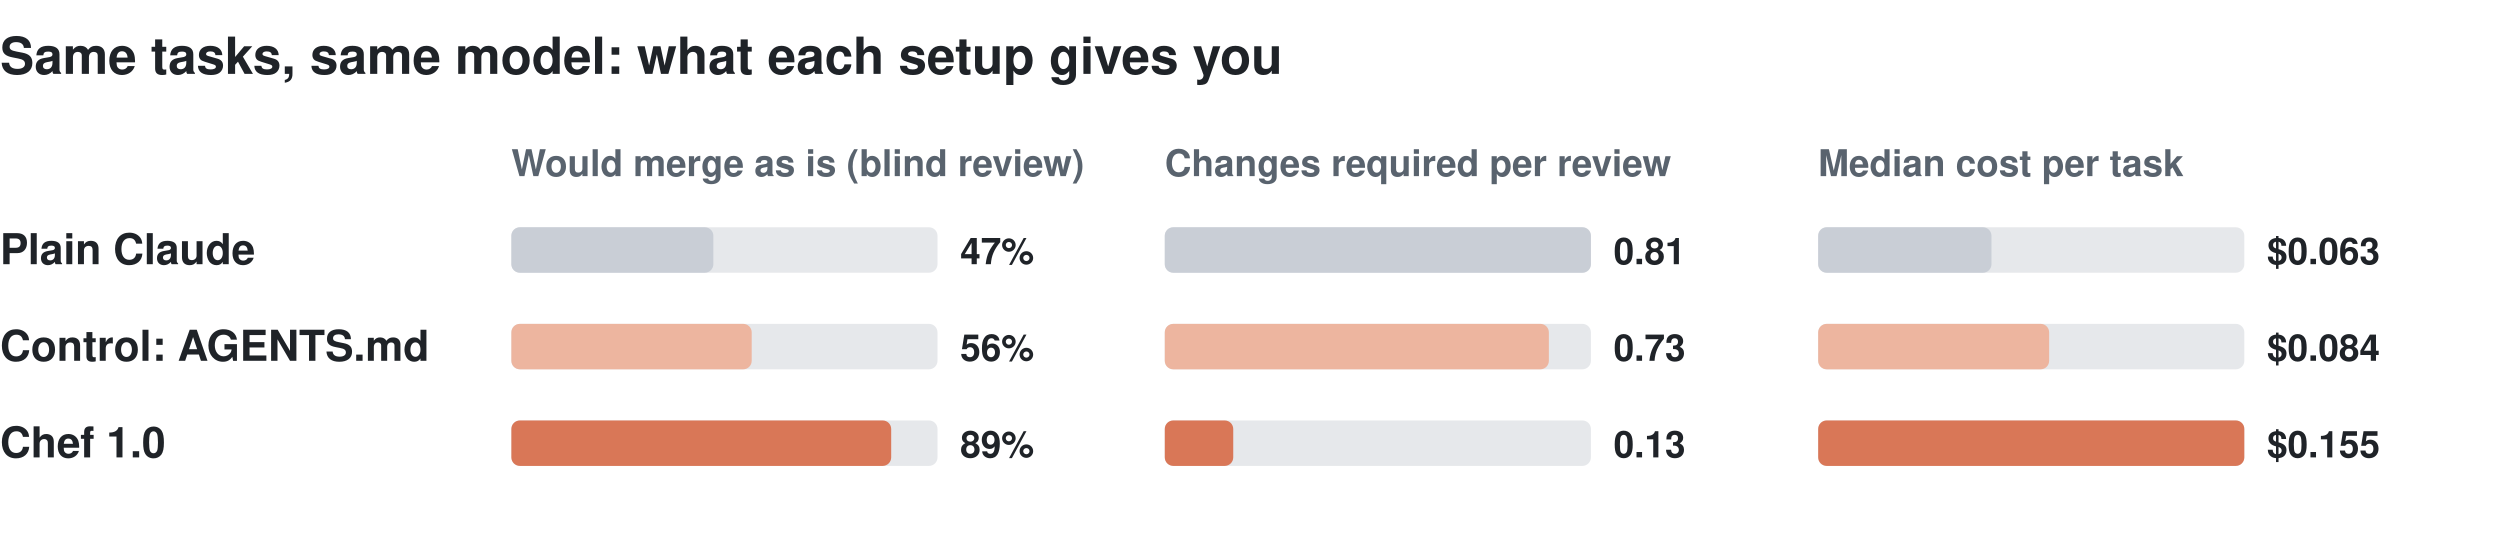
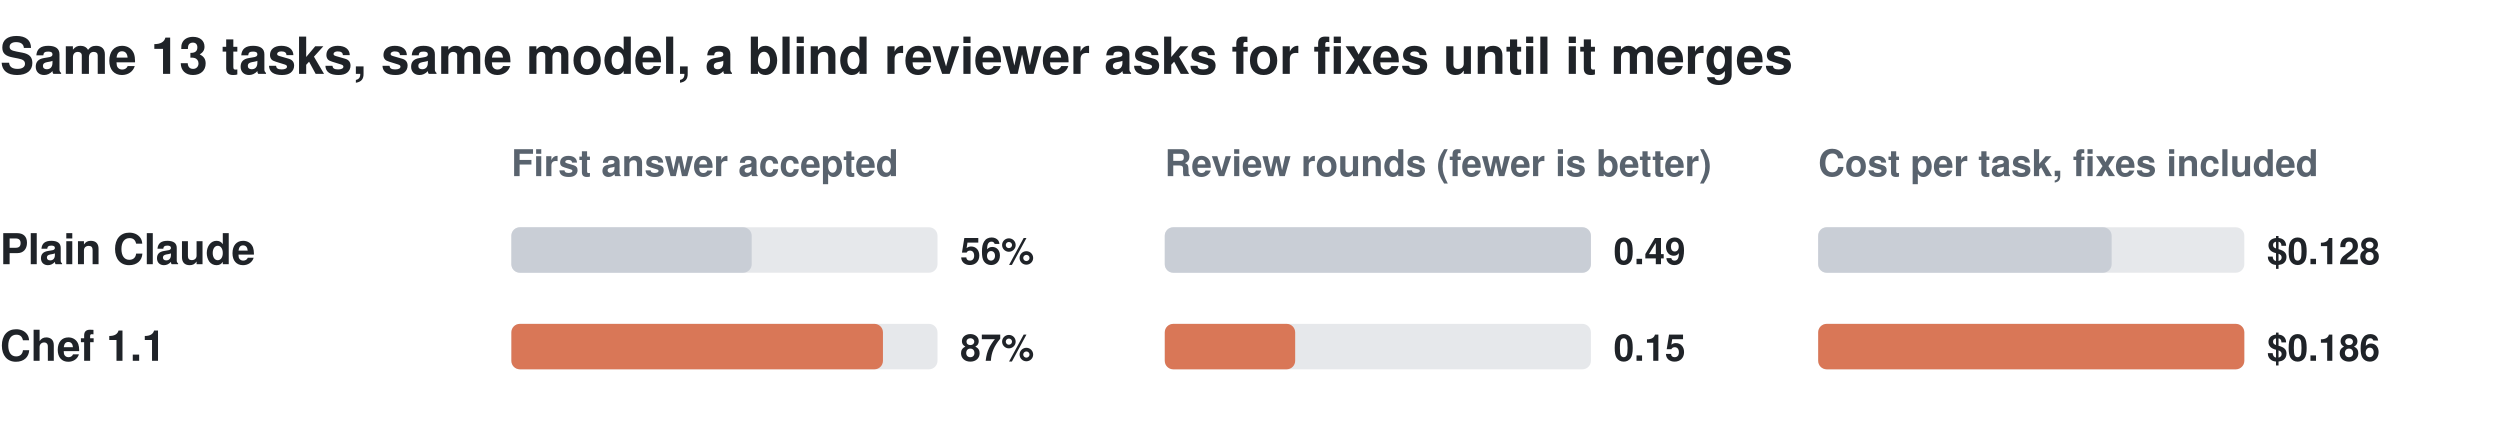
- <svg xmlns="http://www.w3.org/2000/svg" width="880" height="188" viewBox="0 0 880 188" role="img" aria-label="Plain Claude: merged as is 47%, 0.81 changes required per review, median cost $0.063 per task; Control: AGENTS.md: merged as is 56%, 0.73 changes required per review, median cost $0.084 per task; Chef 1.0: merged as is 89%, 0.13 changes required per review, median cost $0.155 per task">
-   <text x="0.0" y="26.0" fill="#1F2328" font-family="-apple-system, BlinkMacSystemFont, 'Segoe UI', Helvetica, Arial, sans-serif" font-size="18" font-weight="600" text-anchor="start">Same tasks, same model: what each setup gives you</text>
-   <text x="180.0" y="62.0" fill="#59636E" font-family="-apple-system, BlinkMacSystemFont, 'Segoe UI', Helvetica, Arial, sans-serif" font-size="13" font-weight="600" text-anchor="start">Would merge as is (blind review)</text>
-   <text x="410.0" y="62.0" fill="#59636E" font-family="-apple-system, BlinkMacSystemFont, 'Segoe UI', Helvetica, Arial, sans-serif" font-size="13" font-weight="600" text-anchor="start">Changes required per review</text>
-   <text x="640.0" y="62.0" fill="#59636E" font-family="-apple-system, BlinkMacSystemFont, 'Segoe UI', Helvetica, Arial, sans-serif" font-size="13" font-weight="600" text-anchor="start">Median cost per task</text>
+ <svg xmlns="http://www.w3.org/2000/svg" width="880" height="154" viewBox="0 0 880 154" role="img" aria-label="Plain Claude: first answer accepted 56%, 0.49 review rounds per task, $0.128 per task with fixes; Chef 1.1: first answer accepted 87%, 0.15 review rounds per task, $0.186 per task with fixes">
+   <text x="0.0" y="26.0" fill="#1F2328" font-family="-apple-system, BlinkMacSystemFont, 'Segoe UI', Helvetica, Arial, sans-serif" font-size="18" font-weight="600" text-anchor="start">Same 13 tasks, same model, a blind reviewer asks for fixes until it merges</text>
+   <text x="180.0" y="62.0" fill="#59636E" font-family="-apple-system, BlinkMacSystemFont, 'Segoe UI', Helvetica, Arial, sans-serif" font-size="13" font-weight="600" text-anchor="start">First answer accepted</text>
+   <text x="410.0" y="62.0" fill="#59636E" font-family="-apple-system, BlinkMacSystemFont, 'Segoe UI', Helvetica, Arial, sans-serif" font-size="13" font-weight="600" text-anchor="start">Review rounds (fewer is better)</text>
+   <text x="640.0" y="62.0" fill="#59636E" font-family="-apple-system, BlinkMacSystemFont, 'Segoe UI', Helvetica, Arial, sans-serif" font-size="13" font-weight="600" text-anchor="start">Cost per task, fixes included</text>
  <text x="0.0" y="93.0" fill="#1F2328" font-family="-apple-system, BlinkMacSystemFont, 'Segoe UI', Helvetica, Arial, sans-serif" font-size="15" font-weight="600" text-anchor="start">Plain Claude</text>
  <rect x="180.0" y="80.0" width="150.0" height="16.0" rx="3" fill="#E6E8EB" />
-   <rect x="180.0" y="80.0" width="71.1" height="16.0" rx="3" fill="#C9CED6" />
-   <text x="338.0" y="93.0" fill="#1F2328" font-family="-apple-system, BlinkMacSystemFont, 'Segoe UI', Helvetica, Arial, sans-serif" font-size="13" font-weight="600" text-anchor="start">47%</text>
+   <rect x="180.0" y="80.0" width="84.6" height="16.0" rx="3" fill="#C9CED6" />
+   <text x="338.0" y="93.0" fill="#1F2328" font-family="-apple-system, BlinkMacSystemFont, 'Segoe UI', Helvetica, Arial, sans-serif" font-size="13" font-weight="600" text-anchor="start">56%</text>
  <rect x="410.0" y="80.0" width="150.0" height="16.0" rx="3" fill="#E6E8EB" />
  <rect x="410.0" y="80.0" width="150.0" height="16.0" rx="3" fill="#C9CED6" />
-   <text x="568.0" y="93.0" fill="#1F2328" font-family="-apple-system, BlinkMacSystemFont, 'Segoe UI', Helvetica, Arial, sans-serif" font-size="13" font-weight="600" text-anchor="start">0.81</text>
+   <text x="568.0" y="93.0" fill="#1F2328" font-family="-apple-system, BlinkMacSystemFont, 'Segoe UI', Helvetica, Arial, sans-serif" font-size="13" font-weight="600" text-anchor="start">0.49</text>
  <rect x="640.0" y="80.0" width="150.0" height="16.0" rx="3" fill="#E6E8EB" />
-   <rect x="640.0" y="80.0" width="61.0" height="16.0" rx="3" fill="#C9CED6" />
-   <text x="798.0" y="93.0" fill="#1F2328" font-family="-apple-system, BlinkMacSystemFont, 'Segoe UI', Helvetica, Arial, sans-serif" font-size="13" font-weight="600" text-anchor="start">$0.063</text>
-   <text x="0.0" y="127.0" fill="#1F2328" font-family="-apple-system, BlinkMacSystemFont, 'Segoe UI', Helvetica, Arial, sans-serif" font-size="15" font-weight="600" text-anchor="start">Control: AGENTS.md</text>
+   <rect x="640.0" y="80.0" width="103.3" height="16.0" rx="3" fill="#C9CED6" />
+   <text x="798.0" y="93.0" fill="#1F2328" font-family="-apple-system, BlinkMacSystemFont, 'Segoe UI', Helvetica, Arial, sans-serif" font-size="13" font-weight="600" text-anchor="start">$0.128</text>
+   <text x="0.0" y="127.0" fill="#1F2328" font-family="-apple-system, BlinkMacSystemFont, 'Segoe UI', Helvetica, Arial, sans-serif" font-size="15" font-weight="600" text-anchor="start">Chef 1.1</text>
  <rect x="180.0" y="114.0" width="150.0" height="16.0" rx="3" fill="#E6E8EB" />
-   <rect x="180.0" y="114.0" width="84.6" height="16.0" rx="3" fill="#EDB59F" />
-   <text x="338.0" y="127.0" fill="#1F2328" font-family="-apple-system, BlinkMacSystemFont, 'Segoe UI', Helvetica, Arial, sans-serif" font-size="13" font-weight="600" text-anchor="start">56%</text>
+   <rect x="180.0" y="114.0" width="130.8" height="16.0" rx="3" fill="#D97757" />
+   <text x="338.0" y="127.0" fill="#1F2328" font-family="-apple-system, BlinkMacSystemFont, 'Segoe UI', Helvetica, Arial, sans-serif" font-size="13" font-weight="600" text-anchor="start">87%</text>
  <rect x="410.0" y="114.0" width="150.0" height="16.0" rx="3" fill="#E6E8EB" />
-   <rect x="410.0" y="114.0" width="135.2" height="16.0" rx="3" fill="#EDB59F" />
-   <text x="568.0" y="127.0" fill="#1F2328" font-family="-apple-system, BlinkMacSystemFont, 'Segoe UI', Helvetica, Arial, sans-serif" font-size="13" font-weight="600" text-anchor="start">0.73</text>
+   <rect x="410.0" y="114.0" width="45.9" height="16.0" rx="3" fill="#D97757" />
+   <text x="568.0" y="127.0" fill="#1F2328" font-family="-apple-system, BlinkMacSystemFont, 'Segoe UI', Helvetica, Arial, sans-serif" font-size="13" font-weight="600" text-anchor="start">0.15</text>
  <rect x="640.0" y="114.0" width="150.0" height="16.0" rx="3" fill="#E6E8EB" />
-   <rect x="640.0" y="114.0" width="81.3" height="16.0" rx="3" fill="#EDB59F" />
-   <text x="798.0" y="127.0" fill="#1F2328" font-family="-apple-system, BlinkMacSystemFont, 'Segoe UI', Helvetica, Arial, sans-serif" font-size="13" font-weight="600" text-anchor="start">$0.084</text>
-   <text x="0.0" y="161.0" fill="#1F2328" font-family="-apple-system, BlinkMacSystemFont, 'Segoe UI', Helvetica, Arial, sans-serif" font-size="15" font-weight="600" text-anchor="start">Chef 1.0</text>
-   <rect x="180.0" y="148.0" width="150.0" height="16.0" rx="3" fill="#E6E8EB" />
-   <rect x="180.0" y="148.0" width="133.7" height="16.0" rx="3" fill="#D97757" />
-   <text x="338.0" y="161.0" fill="#1F2328" font-family="-apple-system, BlinkMacSystemFont, 'Segoe UI', Helvetica, Arial, sans-serif" font-size="13" font-weight="600" text-anchor="start">89%</text>
-   <rect x="410.0" y="148.0" width="150.0" height="16.0" rx="3" fill="#E6E8EB" />
-   <rect x="410.0" y="148.0" width="24.1" height="16.0" rx="3" fill="#D97757" />
-   <text x="568.0" y="161.0" fill="#1F2328" font-family="-apple-system, BlinkMacSystemFont, 'Segoe UI', Helvetica, Arial, sans-serif" font-size="13" font-weight="600" text-anchor="start">0.13</text>
-   <rect x="640.0" y="148.0" width="150.0" height="16.0" rx="3" fill="#E6E8EB" />
-   <rect x="640.0" y="148.0" width="150.0" height="16.0" rx="3" fill="#D97757" />
-   <text x="798.0" y="161.0" fill="#1F2328" font-family="-apple-system, BlinkMacSystemFont, 'Segoe UI', Helvetica, Arial, sans-serif" font-size="13" font-weight="600" text-anchor="start">$0.155</text>
+   <rect x="640.0" y="114.0" width="150.0" height="16.0" rx="3" fill="#D97757" />
+   <text x="798.0" y="127.0" fill="#1F2328" font-family="-apple-system, BlinkMacSystemFont, 'Segoe UI', Helvetica, Arial, sans-serif" font-size="13" font-weight="600" text-anchor="start">$0.186</text>
</svg>
